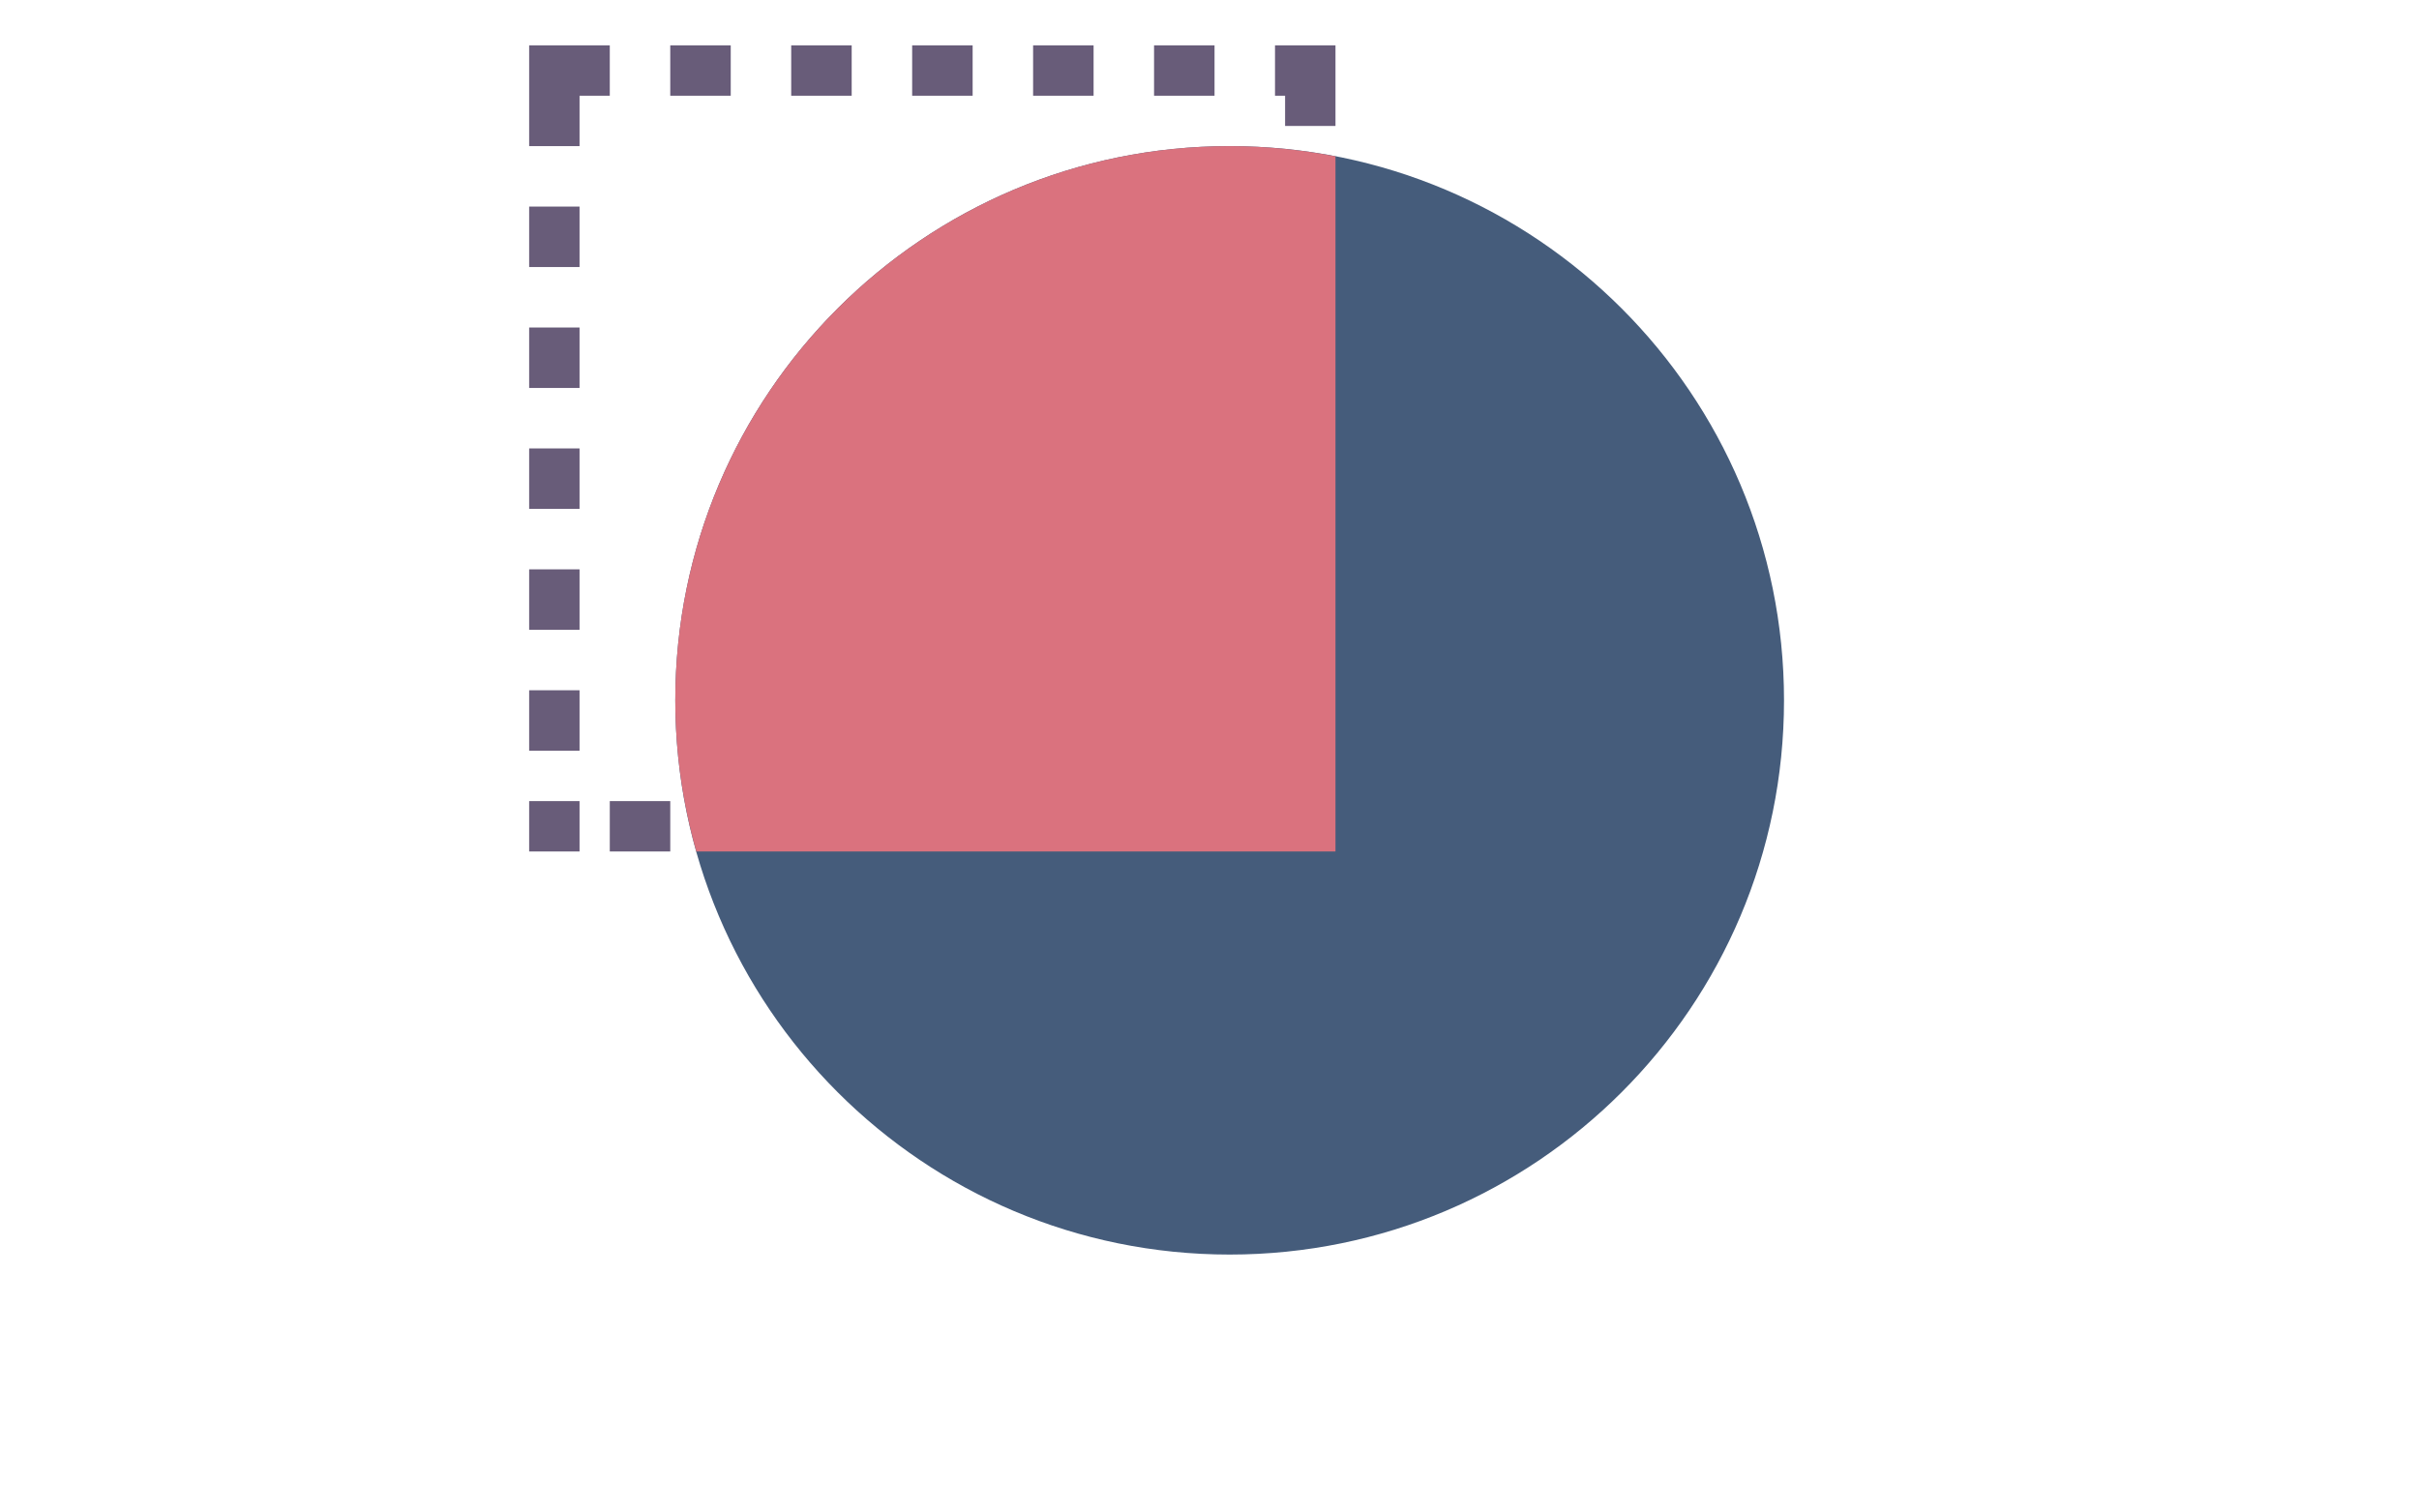
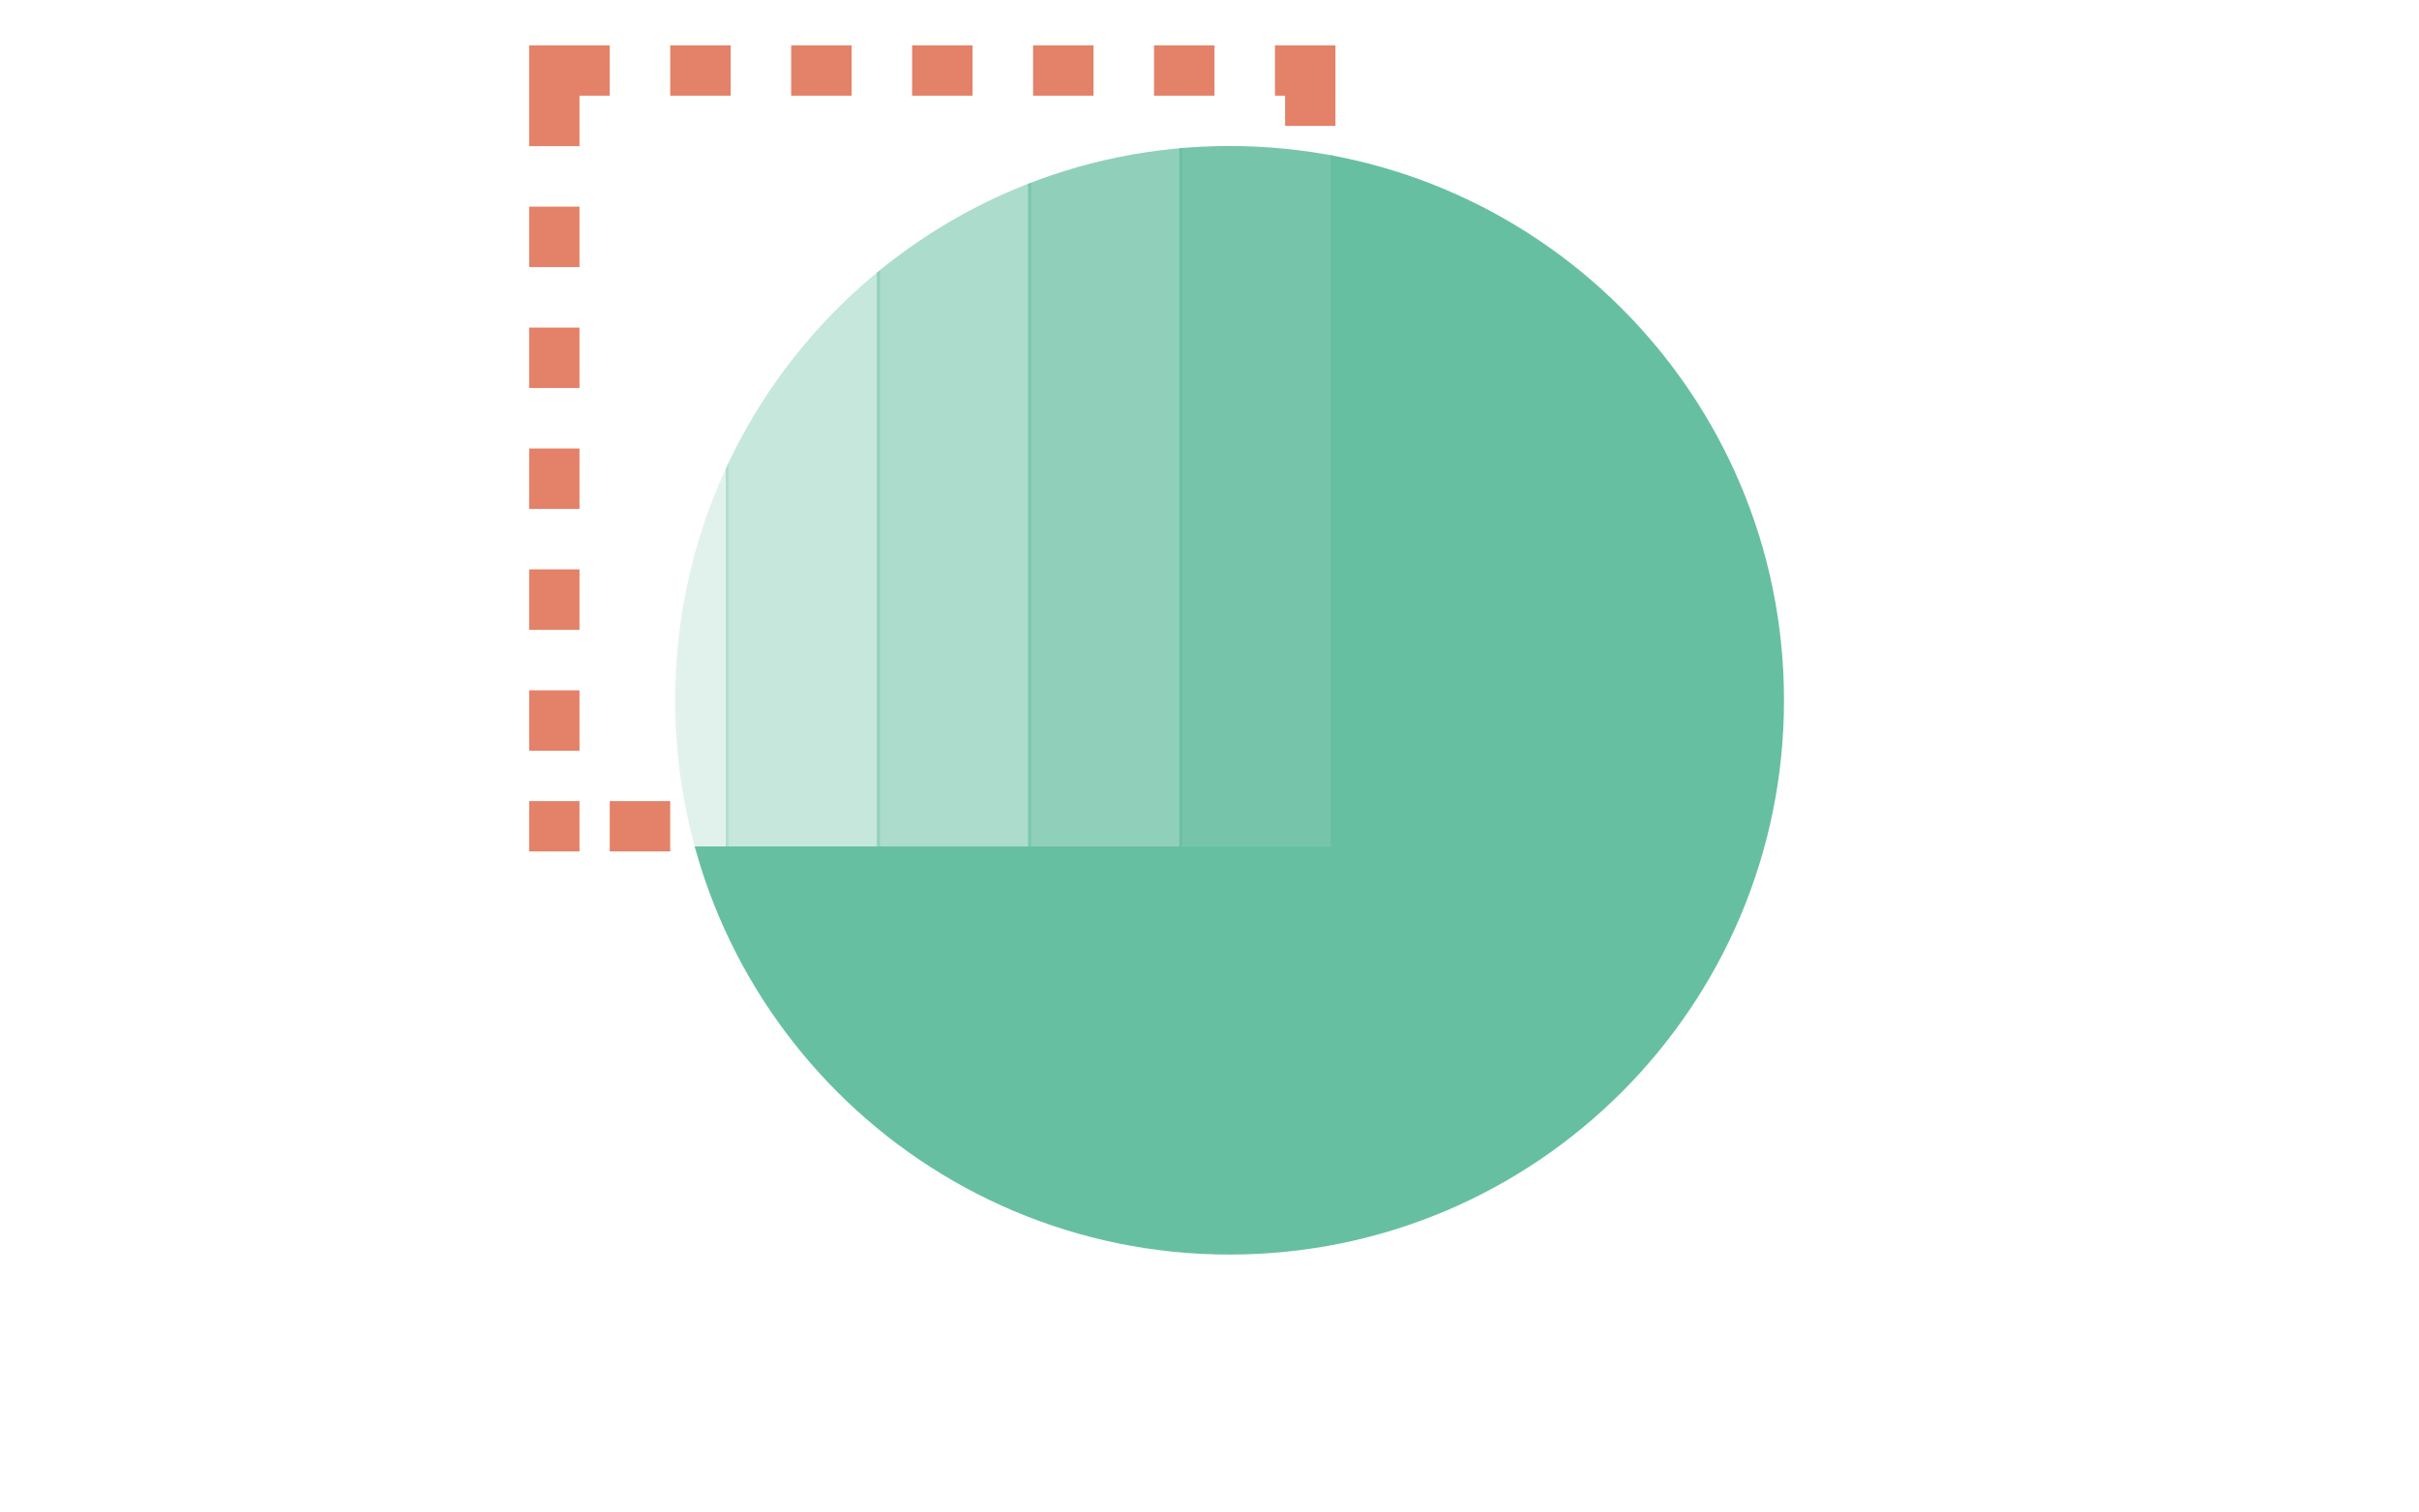
- <svg xmlns="http://www.w3.org/2000/svg" version="1.1" x="0px" y="0px" viewBox="70 40 160 100" style="enable-background:new 0 0 300 200;" xml:space="preserve">
-   <g id="Masking">
-     <circle style="fill:#455C7B;" cx="151.333" cy="86.333" r="36.667" />
-     <polygon style="fill:#685C79;" points="158.333,43 154.333,43 154.333,46.333 155,46.333 155,48.333 158.333,48.333 158.333,43         " />
-     <polygon style="fill:#685C79;" points="150.333,43 146.333,43 146.333,46.333 150.333,46.333 150.333,43" />
-     <polygon style="fill:#685C79;" points="142.333,43 138.333,43 138.333,46.333 142.333,46.333 142.333,43" />
-     <polygon style="fill:#685C79;" points="134.333,43 130.333,43 130.333,46.333 134.333,46.333 134.333,43" />
-     <polygon style="fill:#685C79;" points="126.333,43 122.333,43 122.333,46.333 126.333,46.333 126.333,43" />
-     <polygon style="fill:#685C79;" points="118.333,43 114.333,43 114.333,46.333 118.333,46.333 118.333,43" />
-     <polygon style="fill:#685C79;" points="110.333,43 105,43 105,49.667 108.333,49.667 108.333,46.333 110.333,46.333 110.333,43         " />
-     <polygon style="fill:#685C79;" points="108.333,53.667 105,53.667 105,57.667 108.333,57.667 108.333,53.667" />
-     <polygon style="fill:#685C79;" points="108.333,61.667 105,61.667 105,65.667 108.333,65.667 108.333,61.667" />
-     <polygon style="fill:#685C79;" points="108.333,69.667 105,69.667 105,73.667 108.333,73.667 108.333,69.667" />
-     <polygon style="fill:#685C79;" points="108.333,77.667 105,77.667 105,81.667 108.333,81.667 108.333,77.667" />
-     <polygon style="fill:#685C79;" points="108.333,85.667 105,85.667 105,89.667 108.333,89.667 108.333,85.667" />
-     <polygon style="fill:#685C79;" points="105,93 105,93 105,96.333 108.333,96.333 108.333,96.333 108.333,96.333 108.333,96.333         108.333,93  " />
-     <polygon style="fill:#685C79;" points="114.333,93 110.333,93 110.333,96.333 114.333,96.333 114.333,93" />
-     <path style="fill:#DA727E;" d="M158.333,50.342c-2.267-0.438-4.605-0.675-7-0.675c-20.25,0-36.667,16.416-36.667,36.667         c0,3.468,0.492,6.82,1.392,10h42.275V50.342z" />
+ <svg xmlns="http://www.w3.org/2000/svg" version="1.1" viewBox="0 0 160 100">
+   <g fill="#67BFA2">
+     <clipPath id="mask1">
+       <polygon points="120,8 120,85 38,85 38,56 88,56 88,8" />
+     </clipPath>
+     <circle clip-path="url(#mask1)" cx="81.33" cy="46.33" r="36.67" />
+   </g>
+   <g fill="#67BFA2">
+     <clipPath id="mask2">
+       <circle cx="81.33" cy="46.33" r="36.67" />
+     </clipPath>
+     <g clip-path="url(#mask2)">
+       <rect x="38" y="8" opacity="0.2" width="10.2" height="48.2" />
+       <rect x="48" y="8" opacity="0.38" width="10.2" height="48.2" />
+       <rect x="58" y="8" opacity="0.55" width="10.2" height="48.2" />
+       <rect x="68" y="8" opacity="0.73" width="10.2" height="48.2" />
+       <rect x="78" y="8" opacity="0.9" width="10.2" height="48.2" />
+     </g>
+   </g>
+   <g fill="#E38268">
+     <polygon points="88.33,3 84.33,3 84.33,6.33 85,6.33 85,8.33 88.33,8.33" />
+     <polygon points="80.33,3 76.33,3 76.33,6.33 80.33,6.33" />
+     <polygon points="72.33,3 68.33,3 68.33,6.33 72.33,6.33" />
+     <polygon points="64.33,3 60.33,3 60.33,6.33 64.33,6.33" />
+     <polygon points="56.33,3 52.33,3 52.33,6.33 56.33,6.33" />
+     <polygon points="48.33,3 44.33,3 44.33,6.33 48.33,6.33" />
+     <polygon points="40.33,3 35,3 35,9.67 38.33,9.67 38.33,6.33 40.33,6.33" />
+     <polygon points="38.33,13.67 35,13.67 35,17.67 38.33,17.67" />
+     <polygon points="38.33,21.67 35,21.67 35,25.67 38.33,25.67" />
+     <polygon points="38.33,29.67 35,29.67 35,33.67 38.33,33.67" />
+     <polygon points="38.33,37.67 35,37.67 35,41.67 38.33,41.67" />
+     <polygon points="38.33,45.67 35,45.67 35,49.67 38.33,49.67" />
+     <polygon points="35,53 35,53 35,56.33 38.33,56.33 38.33,56.33 38.33,56.33 38.33,56.33 38.33,53" />
+     <polygon points="44.33,53 40.33,53 40.33,56.33 44.33,56.33" />
  </g>
</svg>
